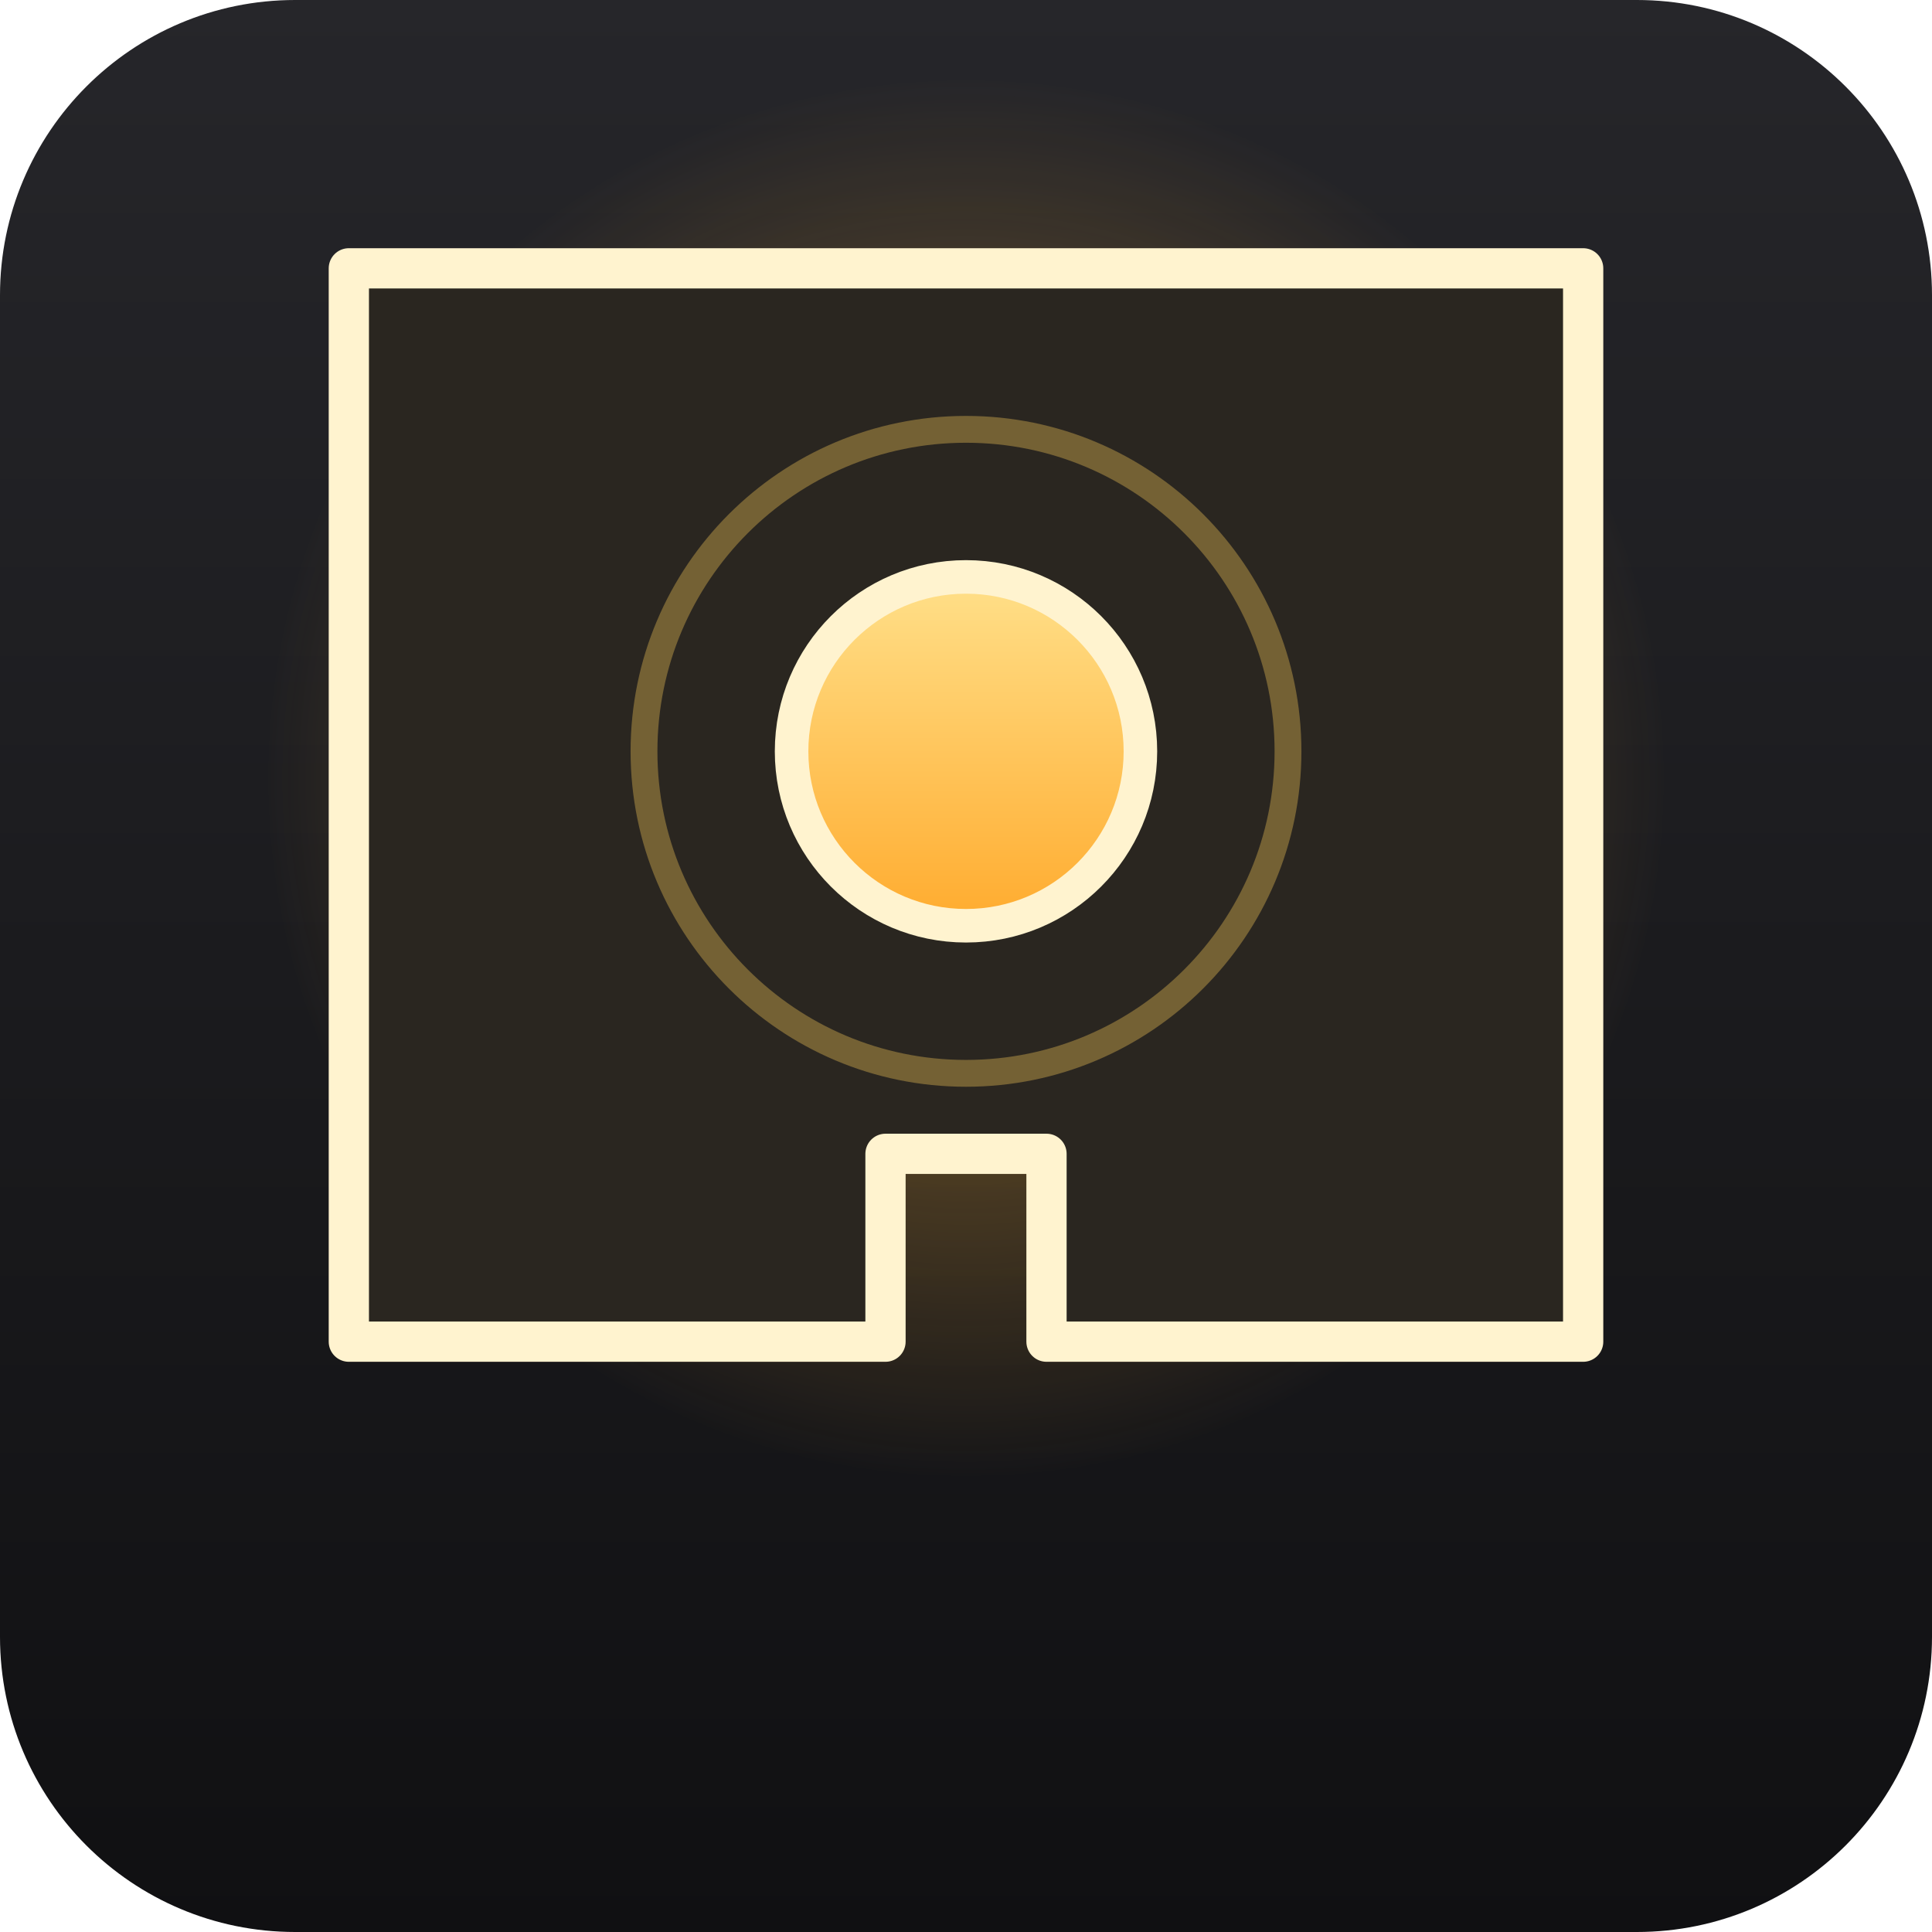
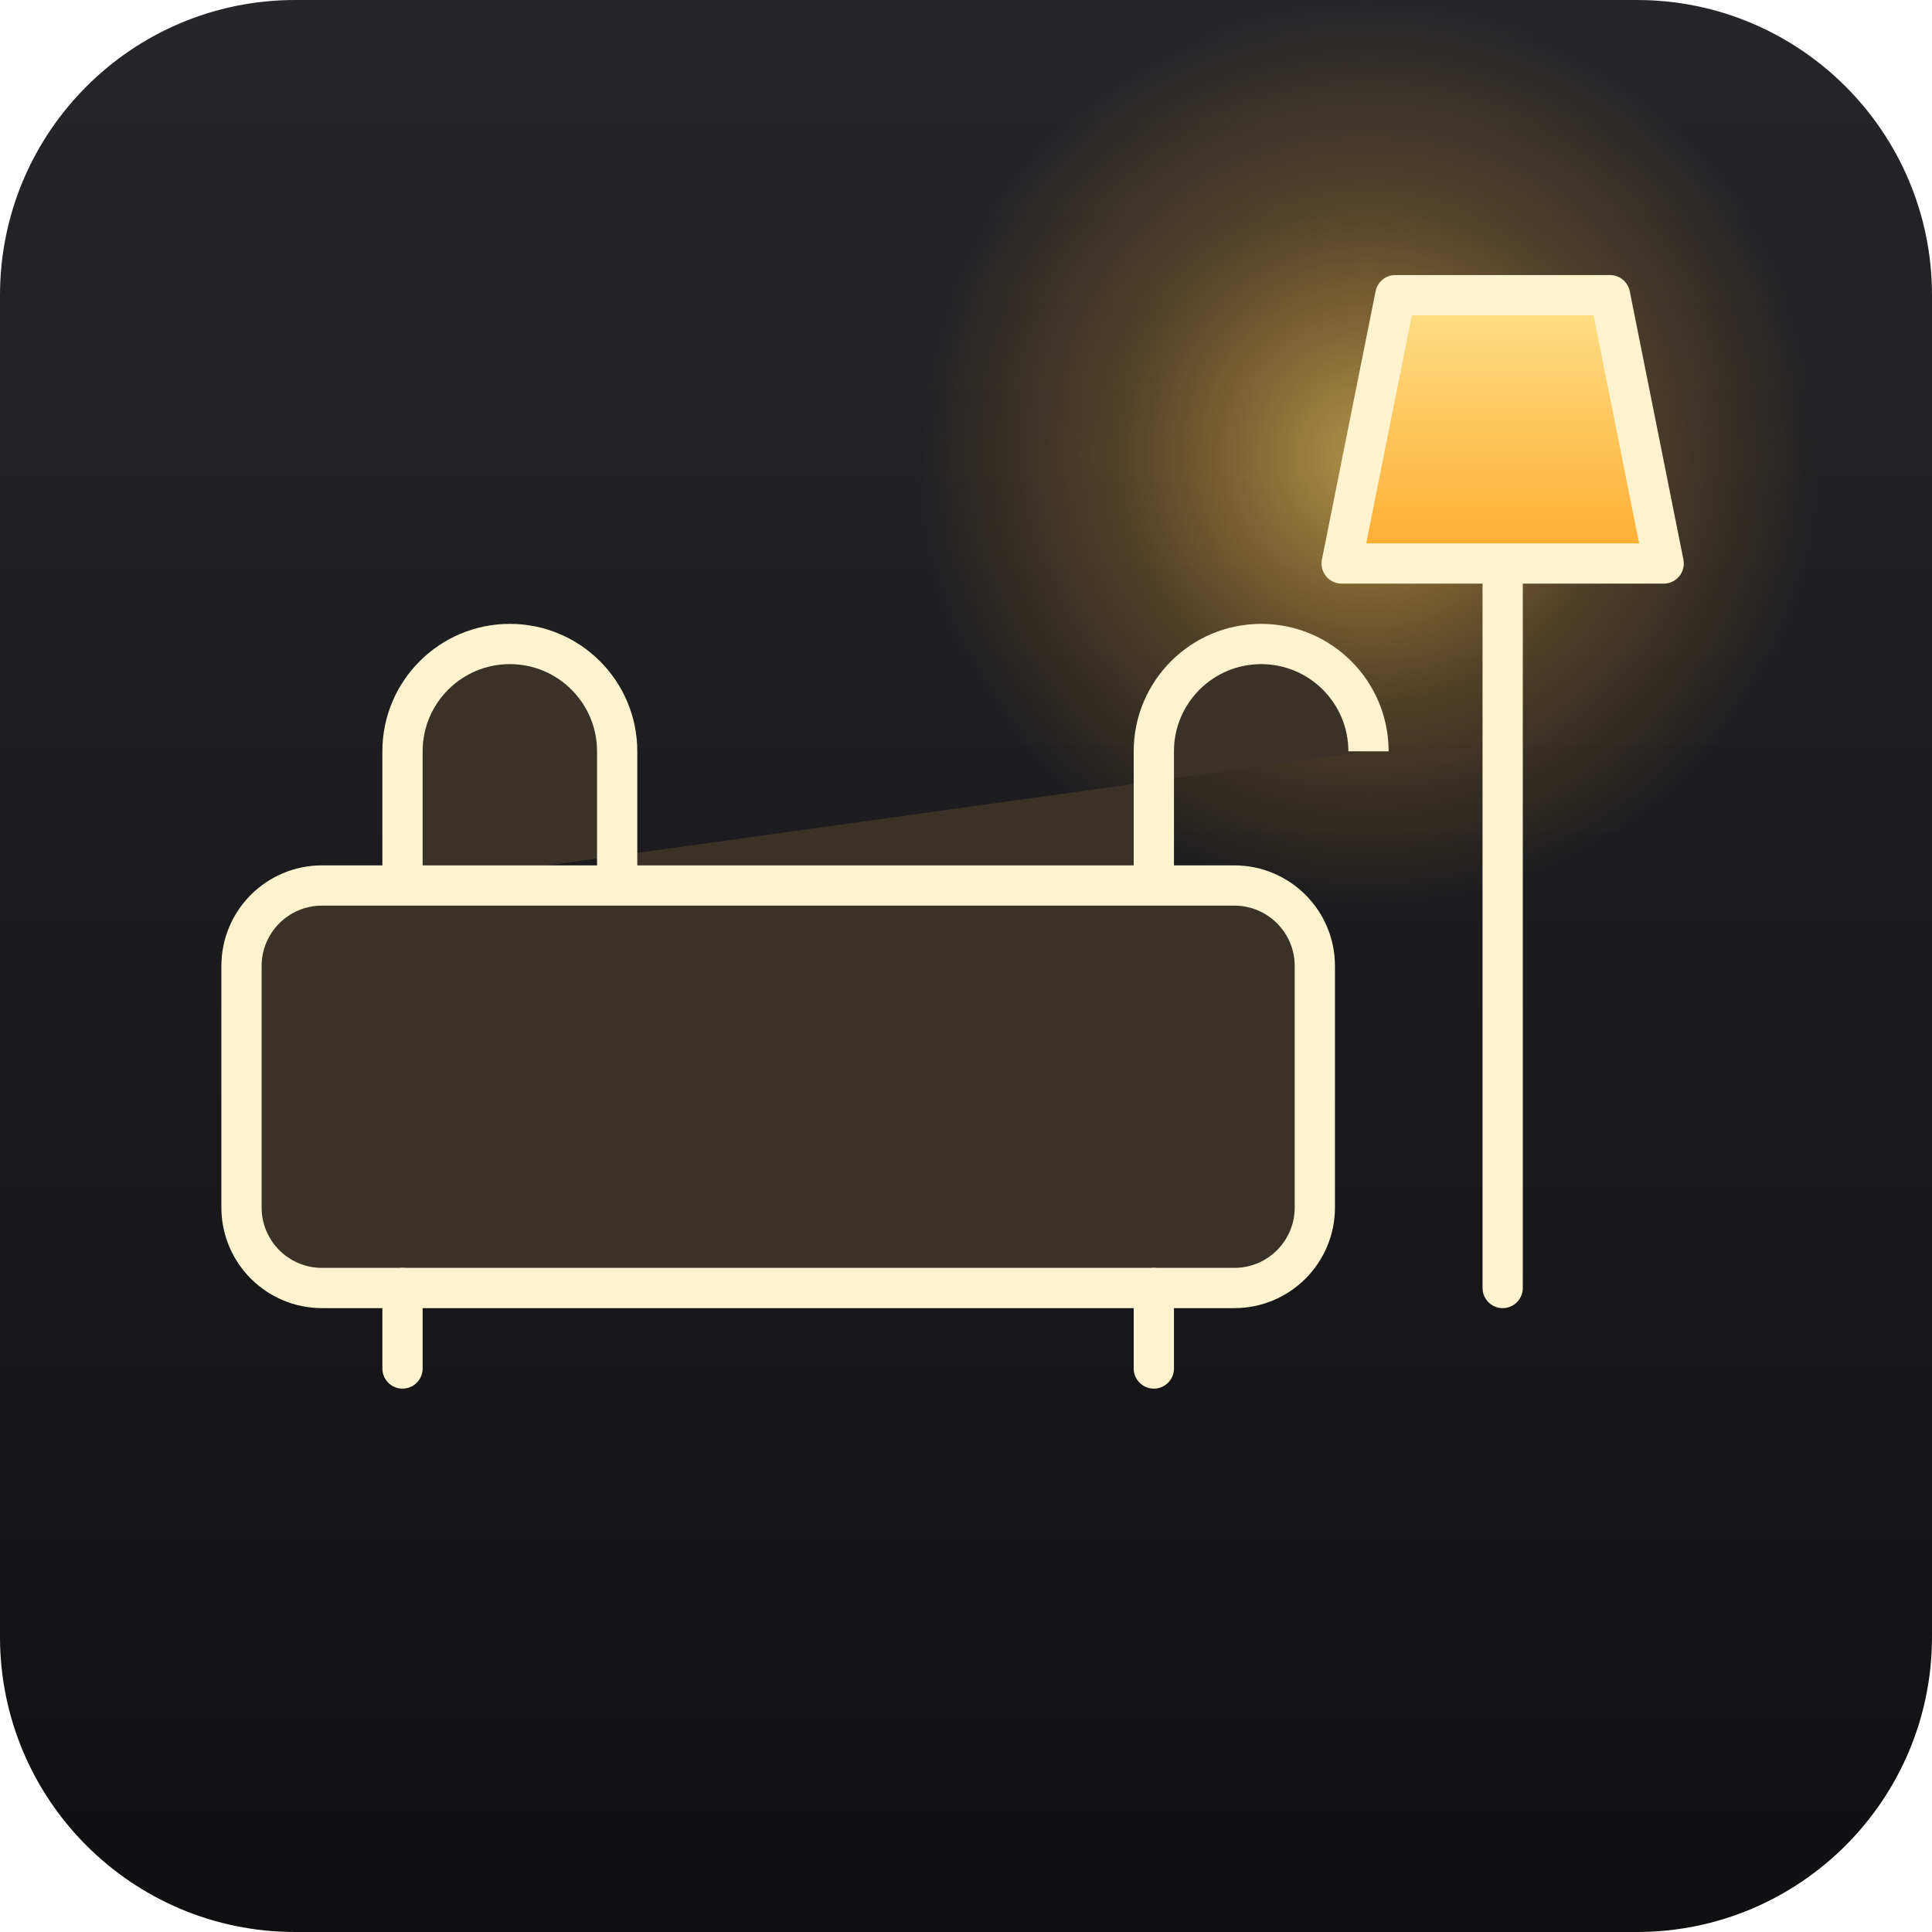
<svg xmlns="http://www.w3.org/2000/svg" viewBox="0 0 144 144" width="144" height="144">
  <defs>
    <linearGradient id="bg" x1="0" y1="0" x2="0" y2="1">
      <stop offset="0" stop-color="#26262a" />
      <stop offset="1" stop-color="#101012" />
    </linearGradient>
    <linearGradient id="warm" x1="0" y1="0" x2="0" y2="1">
      <stop offset="0" stop-color="#ffe08a" />
      <stop offset="1" stop-color="#ffab2e" />
    </linearGradient>
    <radialGradient id="glow" cx="0.5" cy="0.5" r="0.5">
      <stop offset="0" stop-color="#ffcf5a" stop-opacity="0.65" />
      <stop offset="0.55" stop-color="#ffb63a" stop-opacity="0.22" />
      <stop offset="1" stop-color="#ffb63a" stop-opacity="0" />
    </radialGradient>
  </defs>
  <rect width="144" height="144" rx="22" fill="url(#bg)" />
-   <circle cx="72" cy="58" r="52" fill="url(#glow)" />
-   <path d="M26 20 h92 v80 h-40 v-14 h-12 v14 h-40 z" fill="#2a2620" stroke="#fff3cf" stroke-width="3" stroke-linejoin="round" />
-   <circle cx="72" cy="56" r="13" fill="url(#warm)" stroke="#fff3cf" stroke-width="2.5" />
-   <circle cx="72" cy="56" r="24" fill="none" stroke="#ffcf5a" stroke-width="2" opacity="0.35" />
+   <circle cx="102" cy="34" r="34" fill="url(#glow)" />
+   <path d="M30 66 v-10 a8 8 0 0 1 16 0 v10 M30 66 h56 v-10 a8 8 0 0 1 16 0 M24 66 h68 a6 6 0 0 1 6 6 v18 a6 6 0 0 1 -6 6 h-68 a6 6 0 0 1 -6 -6 v-18 a6 6 0 0 1 6 -6z" fill="#3a3226" stroke="#fff3cf" stroke-width="3" stroke-linejoin="round" />
+   <path d="M30 96 v6 M86 96 v6" stroke="#fff3cf" stroke-width="3" stroke-linecap="round" />
+   <line x1="112" y1="42" x2="112" y2="96" stroke="#fff3cf" stroke-width="3" stroke-linecap="round" />
+   <path d="M100 42 L104 22 H120 L124 42 Z" fill="url(#warm)" stroke="#fff3cf" stroke-width="3" stroke-linejoin="round" />
</svg>
